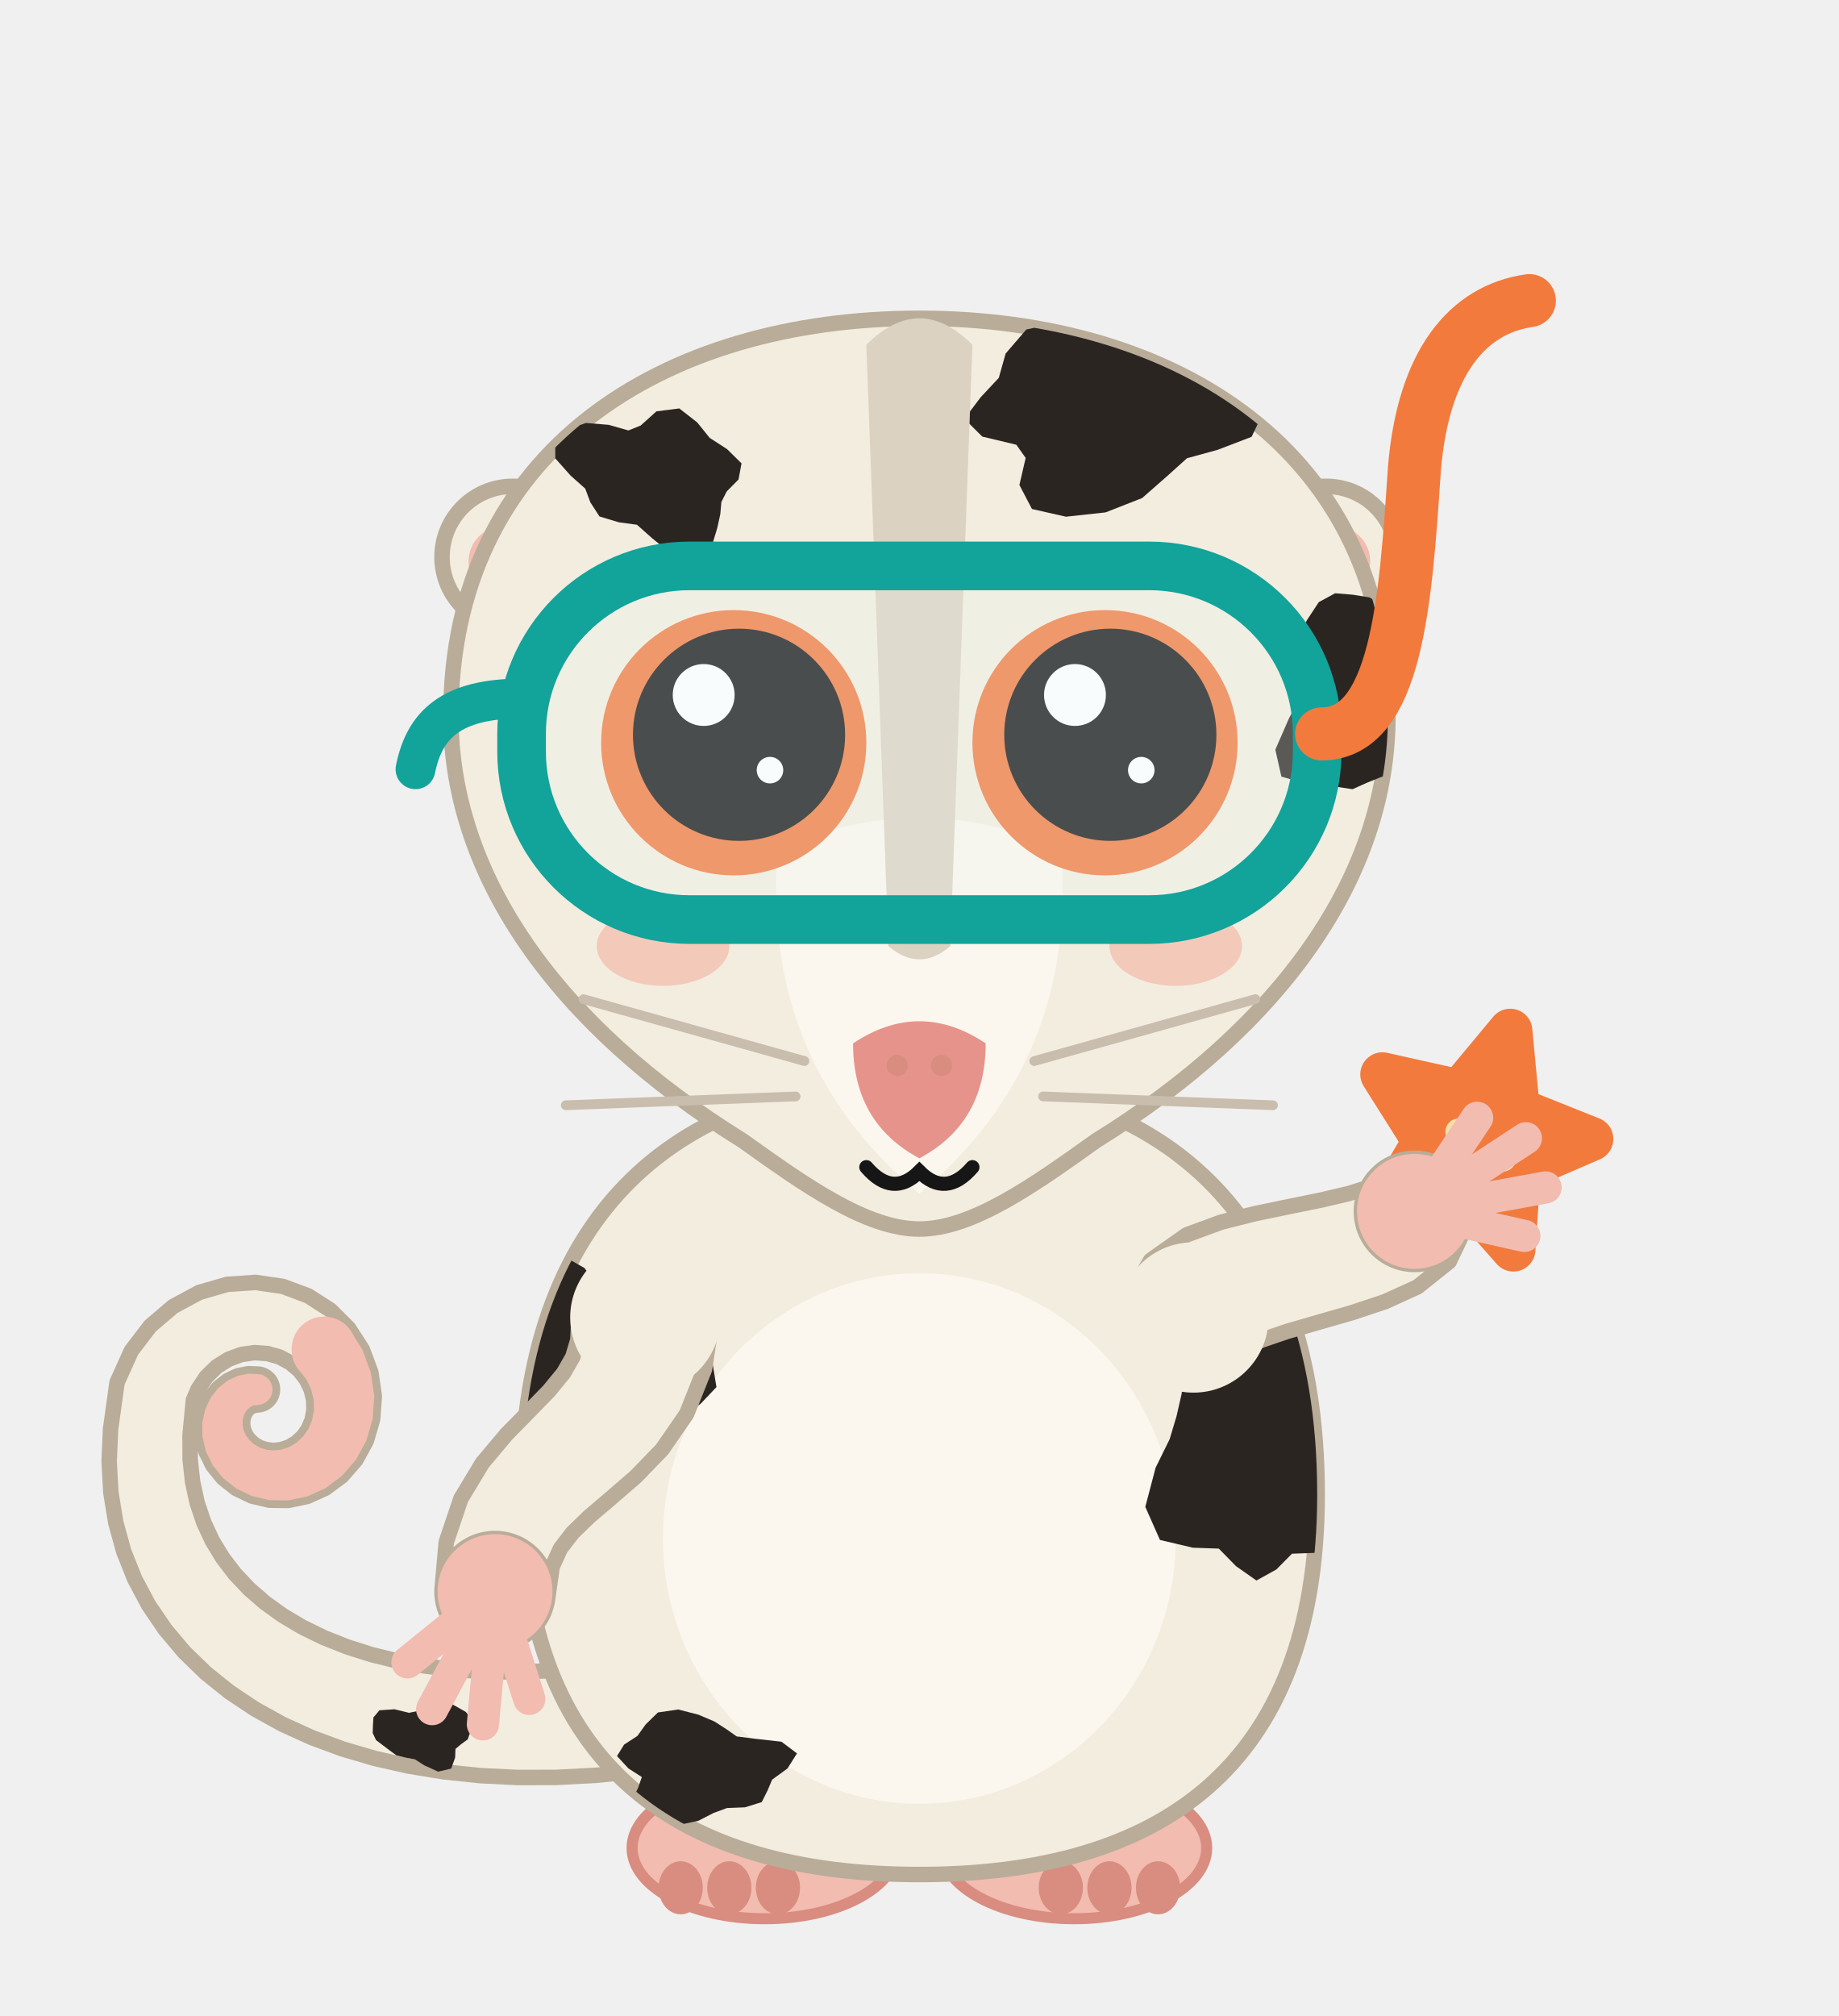
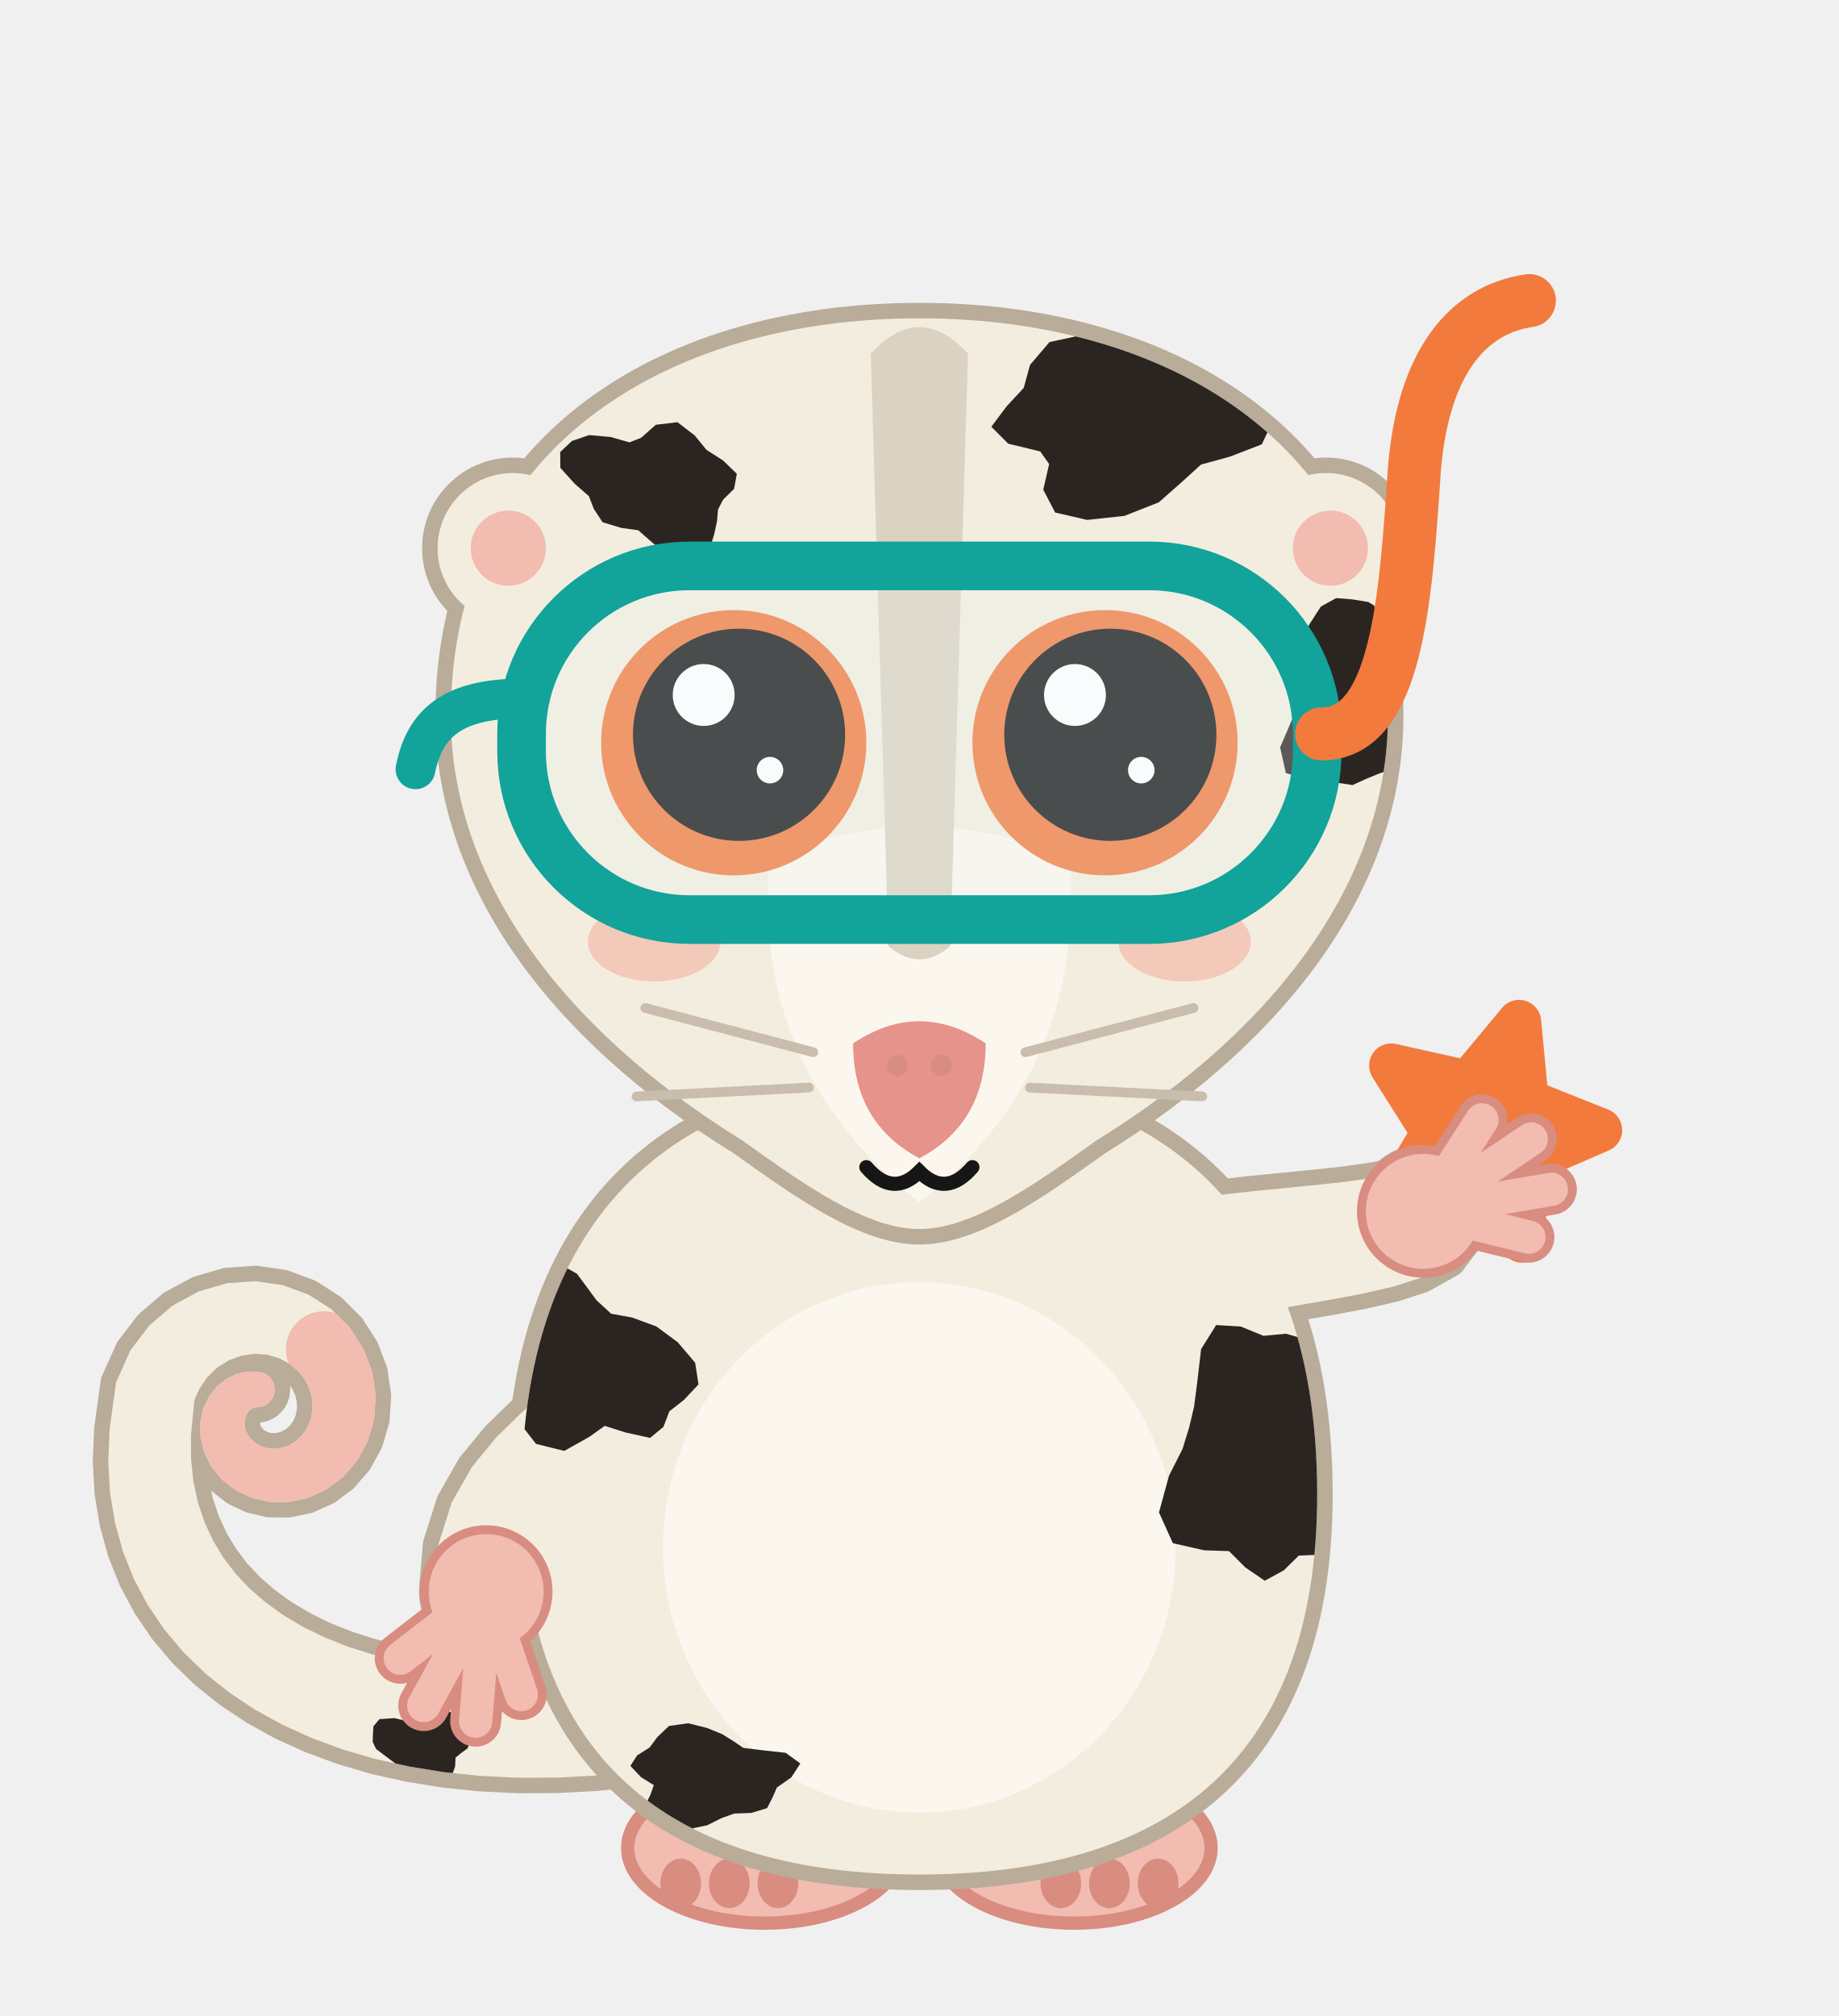
<svg xmlns="http://www.w3.org/2000/svg" viewBox="-8 -8 416 456" width="416" height="456">
-   <path d="M166.24 359.56L157.37 362.4L148.9 364.73L140.57 366.63L132.42 368.12L124.47 369.21L116.73 369.89L109.23 370.19L102 370.12L95.04 369.67L88.39 368.88L82.07 367.74L76.09 366.27L70.47 364.48L65.24 362.4L60.4 360.04L55.96 357.4L51.94 354.51L48.34 351.38L45.15 348L42.38 344.38L40.03 340.51L38.1 336.36L36.61 331.93L35.57 327.17L35.02 322.08L34.99 316.72L35.75 308.7L36.81 306.23L38.66 303.44L41 301.15L43.69 299.45L46.6 298.38L49.59 297.95L52.51 298.16L55.25 298.94L57.69 300.25L59.74 301.98L61.32 304.04L62.4 306.31L62.97 308.67L63.02 311.02L62.6 313.24L61.75 315.24L60.54 316.96L59.06 318.32L57.4 319.3L55.66 319.89L53.91 320.08L52.24 319.9L50.73 319.41L49.43 318.65L48.38 317.68L47.6 316.59L47.11 315.43L46.89 314.28L46.92 313.19L47.16 312.22L47.56 311.39L48.08 310.73L48.66 310.25L49.25 309.94L50.22 309.79L50.07 302.79L48.2 302.71L45.83 303.18L43.52 304.26L41.41 305.92L39.67 308.13L38.41 310.81L37.76 313.83L37.8 317.06L38.6 320.34L40.16 323.49L42.46 326.33L45.44 328.69L49 330.4L52.97 331.33L57.2 331.38L61.48 330.49L65.61 328.63L69.35 325.85L72.5 322.22L74.88 317.88L76.31 312.98L76.68 307.75L75.9 302.42L73.96 297.23L70.88 292.46L66.76 288.34L61.73 285.11L55.99 282.97L49.79 282.07L43.39 282.51L37.09 284.33L31.18 287.51L25.97 291.96L21.72 297.52L18.48 304.71L17.01 315.28L16.69 322.57L17.08 329.59L18.19 336.38L19.99 342.91L22.47 349.14L25.61 355.03L29.36 360.55L33.68 365.68L38.54 370.4L43.89 374.7L49.69 378.57L55.91 382.01L62.53 385.02L69.51 387.6L76.83 389.75L84.47 391.47L92.41 392.77L100.62 393.63L109.1 394.05L117.81 394.03L126.74 393.57L135.87 392.65L145.19 391.28L154.66 389.45L164.28 387.14L173.76 384.44ZM157 372a13 13 0 1 0 26 0a13 13 0 1 0 -26 0ZM46.65 306.29a3.5 3.5 0 1 0 7 0a3.5 3.5 0 1 0 -7 0Z" fill="#F3EDDF" stroke="#B9AC98" stroke-width="3.5" stroke-linejoin="round" />
-   <path d="M59.25 301.35L61.32 304.04L62.4 306.31L62.97 308.67L63.02 311.02L62.6 313.24L61.75 315.24L60.54 316.96L59.06 318.32L57.4 319.3L55.66 319.89L53.91 320.08L52.24 319.9L50.73 319.41L49.43 318.65L48.38 317.68L47.6 316.59L47.11 315.43L46.89 314.28L46.92 313.19L47.16 312.22L47.56 311.39L48.08 310.73L48.66 310.25L49.25 309.94L50.22 309.79L50.07 302.79L48.2 302.71L45.83 303.18L43.52 304.26L41.41 305.92L39.67 308.13L38.41 310.81L37.76 313.83L37.8 317.06L38.6 320.34L40.16 323.49L42.46 326.33L45.44 328.69L49 330.4L52.97 331.33L57.2 331.38L61.48 330.49L65.61 328.63L69.35 325.85L72.5 322.22L74.88 317.88L76.31 312.98L76.68 307.75L75.9 302.42L73.96 297.23L71.36 293.09ZM57.98 297.22a7.331 7.331 0 1 0 14.661 0a7.331 7.331 0 1 0 -14.661 0ZM46.65 306.29a3.5 3.5 0 1 0 7 0a3.5 3.5 0 1 0 -7 0Z" fill="#F2BCB0" />
-   <path d="M98.32 384L97.82 385.43L96.3 386.54L95.05 387.58L94.97 389.56L94.08 392.03L91.13 392.73L88 391.31L85.87 389.95L83.79 389.56L81.68 389.04L80.2 387.96L78.72 386.84L77.07 385.59L76.32 384L76.37 382.31L76.48 380.47L77.85 378.85L81.26 378.62L84.53 379.42L86.24 379.08L88 377.31L90.76 376.3L93.33 376.95L95.4 378.09L97.4 379.23L98.54 380.77L98.52 382.47Z" fill="#2B2522" transform="rotate(0 88 384)" />
-   <ellipse cx="165" cy="410" rx="30" ry="16" fill="#F2BCB0" stroke="#D98C80" stroke-width="2.5" />
-   <ellipse cx="146" cy="419" rx="5" ry="6" fill="#D98C80" />
-   <ellipse cx="157" cy="419" rx="5" ry="6" fill="#D98C80" />
-   <ellipse cx="168" cy="419" rx="5" ry="6" fill="#D98C80" />
-   <ellipse cx="235" cy="410" rx="30" ry="16" fill="#F2BCB0" stroke="#D98C80" stroke-width="2.5" />
-   <ellipse cx="232" cy="419" rx="5" ry="6" fill="#D98C80" />
-   <ellipse cx="243" cy="419" rx="5" ry="6" fill="#D98C80" />
-   <ellipse cx="254" cy="419" rx="5" ry="6" fill="#D98C80" />
+   <path d="M166.24 359.56L157.37 362.39L148.89 364.71L140.57 366.61L132.42 368.09L124.46 369.17L116.73 369.85L109.23 370.14L102 370.05L95.05 369.6L88.41 368.8L82.09 367.65L76.12 366.17L70.51 364.39L65.28 362.3L60.46 359.93L56.04 357.3L52.03 354.41L48.44 351.28L45.27 347.91L42.52 344.3L40.19 340.43L38.27 336.3L36.79 331.88L35.76 327.15L35.22 322.08L35.2 316.74L35.96 308.75L37 306.34L38.83 303.59L41.14 301.35L43.79 299.68L46.65 298.63L49.58 298.22L52.45 298.42L55.13 299.2L57.51 300.48L59.51 302.18L61.05 304.18L62.1 306.39L62.65 308.69L62.69 310.97L62.28 313.12L61.45 315.06L60.29 316.71L58.87 318.02L57.28 318.95L55.61 319.51L53.94 319.69L52.36 319.53L50.93 319.06L49.7 318.34L48.72 317.44L48 316.42L47.54 315.36L47.34 314.3L47.36 313.31L47.56 312.44L47.91 311.7L48.35 311.12L48.84 310.7L49.32 310.42L50.23 310.29L50.06 302.29L48.13 302.22L45.65 302.73L43.24 303.87L41.07 305.61L39.26 307.91L37.98 310.69L37.32 313.81L37.37 317.14L38.2 320.51L39.82 323.73L42.19 326.64L45.24 329.04L48.88 330.77L52.94 331.71L57.25 331.75L61.61 330.83L65.8 328.94L69.6 326.1L72.79 322.41L75.2 318L76.64 313.03L77 307.73L76.21 302.33L74.23 297.09L71.11 292.26L66.93 288.11L61.85 284.86L56.06 282.7L49.79 281.8L43.34 282.25L36.99 284.1L31.04 287.31L25.79 291.8L21.52 297.41L18.26 304.67L16.8 315.26L16.49 322.58L16.89 329.61L18.01 336.42L19.82 342.97L22.32 349.21L25.47 355.12L29.24 360.65L33.58 365.79L38.45 370.51L43.81 374.8L49.63 378.67L55.86 382.11L62.49 385.11L69.48 387.69L76.81 389.84L84.46 391.55L92.4 392.84L100.62 393.69L109.1 394.11L117.81 394.08L126.74 393.61L135.88 392.69L145.19 391.31L154.67 389.46L164.28 387.15L173.76 384.44Z" fill="#B9AC98" stroke="#B9AC98" stroke-width="7" stroke-linejoin="round" />
+   <path d="M157 372a13 13 0 1 0 26 0a13 13 0 1 0 -26 0Z" fill="#B9AC98" stroke="#B9AC98" stroke-width="7" stroke-linejoin="round" />
+   <path d="M46.15 306.29a4 4 0 1 0 8 0a4 4 0 1 0 -8 0Z" fill="#B9AC98" stroke="#B9AC98" stroke-width="7" stroke-linejoin="round" />
+   <path d="M166.24 359.56L157.37 362.39L148.89 364.71L140.57 366.61L132.42 368.09L124.46 369.17L116.73 369.85L109.23 370.14L102 370.05L95.05 369.6L88.41 368.8L82.09 367.65L76.12 366.17L70.51 364.39L65.28 362.3L60.46 359.93L56.04 357.3L52.03 354.41L48.44 351.28L45.27 347.91L42.52 344.3L40.19 340.43L38.27 336.3L36.79 331.88L35.76 327.15L35.22 322.08L35.2 316.74L35.96 308.75L37 306.34L38.83 303.59L41.14 301.35L43.79 299.68L46.65 298.63L49.58 298.22L52.45 298.42L55.13 299.2L57.51 300.48L59.51 302.18L61.05 304.18L62.1 306.39L62.65 308.69L62.69 310.97L62.28 313.12L61.45 315.06L60.29 316.71L58.87 318.02L57.28 318.95L55.61 319.51L53.94 319.69L52.36 319.53L50.93 319.06L49.7 318.34L48.72 317.44L48 316.42L47.54 315.36L47.34 314.3L47.36 313.31L47.56 312.44L47.91 311.7L48.35 311.12L48.84 310.7L49.32 310.42L50.23 310.29L50.06 302.29L48.13 302.22L45.65 302.73L43.24 303.87L41.07 305.61L39.26 307.91L37.98 310.69L37.32 313.81L37.37 317.14L38.2 320.51L39.82 323.73L42.19 326.64L45.24 329.04L48.88 330.77L52.94 331.71L57.25 331.75L61.61 330.83L65.8 328.94L69.6 326.1L72.79 322.41L75.2 318L76.64 313.03L77 307.73L76.21 302.33L74.23 297.09L71.11 292.26L66.93 288.11L61.85 284.86L56.06 282.7L49.79 281.8L43.34 282.25L36.99 284.1L31.04 287.31L25.79 291.8L21.52 297.41L18.26 304.67L16.8 315.26L16.49 322.58L16.89 329.61L18.01 336.42L19.82 342.97L22.32 349.21L25.47 355.12L29.24 360.65L33.58 365.79L38.45 370.51L43.81 374.8L49.63 378.67L55.86 382.11L62.49 385.11L69.48 387.69L76.81 389.84L84.46 391.55L92.4 392.84L100.62 393.69L109.1 394.11L117.81 394.08L126.74 393.61L135.88 392.69L145.19 391.31L154.67 389.46L164.28 387.15L173.76 384.44Z" fill="#F3EDDF" />
+   <path d="M157 372a13 13 0 1 0 26 0a13 13 0 1 0 -26 0Z" fill="#F3EDDF" />
+   <path d="M46.15 306.29a4 4 0 1 0 8 0a4 4 0 1 0 -8 0Z" fill="#F3EDDF" />
  <defs>
-     <clipPath id="b5">
+     <clipPath id="g11">
+       <path d="M166.24 359.56L157.37 362.39L148.89 364.71L140.57 366.61L132.42 368.09L124.46 369.17L116.73 369.85L109.23 370.14L102 370.05L95.05 369.6L88.41 368.8L82.09 367.65L76.12 366.17L70.51 364.39L65.28 362.3L60.46 359.93L56.04 357.3L52.03 354.41L48.44 351.28L45.27 347.91L42.52 344.3L40.19 340.43L38.27 336.3L36.79 331.88L35.76 327.15L35.22 322.08L35.2 316.74L35.96 308.75L37 306.34L38.83 303.59L41.14 301.35L43.79 299.68L46.65 298.63L49.58 298.22L52.45 298.42L55.13 299.2L57.51 300.48L59.51 302.18L61.05 304.18L62.1 306.39L62.65 308.69L62.69 310.97L62.28 313.12L61.45 315.06L60.29 316.71L58.87 318.02L57.28 318.95L55.61 319.51L53.94 319.69L52.36 319.53L50.93 319.06L49.7 318.34L48.72 317.44L48 316.42L47.54 315.36L47.34 314.3L47.36 313.31L47.56 312.44L47.91 311.7L48.35 311.12L48.84 310.7L49.32 310.42L50.23 310.29L50.06 302.29L48.13 302.22L45.65 302.73L43.24 303.87L41.07 305.61L39.26 307.91L37.98 310.69L37.32 313.81L37.37 317.14L38.2 320.51L39.82 323.73L42.19 326.64L45.24 329.04L48.88 330.77L52.94 331.71L57.25 331.75L61.61 330.83L65.8 328.94L69.6 326.1L72.79 322.41L75.2 318L76.64 313.03L77 307.73L76.21 302.33L74.23 297.09L71.11 292.26L66.93 288.11L61.85 284.86L56.06 282.7L49.79 281.8L43.34 282.25L36.99 284.1L31.04 287.31L25.79 291.8L21.52 297.41L18.26 304.67L16.8 315.26L16.49 322.58L16.89 329.61L18.01 336.42L19.82 342.97L22.32 349.21L25.47 355.12L29.24 360.65L33.58 365.79L38.45 370.51L43.81 374.8L49.63 378.67L55.86 382.11L62.49 385.11L69.48 387.69L76.81 389.84L84.46 391.55L92.4 392.84L100.62 393.69L109.1 394.11L117.81 394.08L126.74 393.61L135.88 392.69L145.19 391.31L154.67 389.46L164.28 387.15L173.76 384.44Z" />
+       <path d="M157 372a13 13 0 1 0 26 0a13 13 0 1 0 -26 0Z" />
+       <path d="M46.15 306.29a4 4 0 1 0 8 0a4 4 0 1 0 -8 0Z" />
+     </clipPath>
+   </defs>
+   <g clip-path="url(#g11)">
+     <path d="M58.18 302.09L60.17 304.66L61.14 306.67L61.65 308.76L61.7 310.82L61.34 312.77L60.62 314.51L59.59 316L58.33 317.17L56.93 318.02L55.47 318.52L54.02 318.69L52.65 318.57L51.42 318.19L50.37 317.6L49.54 316.86L48.92 316.04L48.53 315.18L48.34 314.35L48.32 313.58L48.44 312.91L48.66 312.36L48.93 311.94L49.21 311.63L49.46 311.41L50.25 311.29L50.04 301.29L47.98 301.23L45.28 301.8L42.67 303.05L40.32 304.95L38.39 307.44L37.01 310.42L36.32 313.76L36.39 317.31L37.28 320.89L39 324.31L41.52 327.38L44.75 329.91L48.58 331.73L52.86 332.71L57.39 332.75L61.95 331.77L66.34 329.78L70.3 326.81L73.63 322.96L76.13 318.35L77.63 313.18L78 307.66L77.17 302.05L75.11 296.61L72.43 292.35ZM56.68 297.22a8.63 8.63 0 1 0 17.26 0a8.63 8.63 0 1 0 -17.26 0ZM45.15 306.29a5 5 0 1 0 10 0a5 5 0 1 0 -10 0Z" fill="#F2BCB0" />
+     <path d="M98.32 386L97.82 387.43L96.3 388.54L95.05 389.58L94.97 391.56L94.08 394.03L91.13 394.73L88 393.31L85.87 391.95L83.79 391.56L81.68 391.04L80.2 389.96L78.72 388.84L77.07 387.59L76.32 386L76.37 384.31L76.48 382.47L77.85 380.85L81.26 380.62L84.53 381.42L86.24 381.08L88 379.31L90.76 378.3L93.33 378.95L95.4 380.09L97.4 381.23L98.54 382.77L98.52 384.47Z" fill="#2B2522" transform="rotate(0 88 386)" />
+   </g>
+   <ellipse cx="165" cy="410" rx="31" ry="17" fill="#F2BCB0" stroke="#D98C80" stroke-width="3" />
+   <ellipse cx="146" cy="418" rx="4.6" ry="5.6" fill="#D98C80" />
+   <ellipse cx="157" cy="418" rx="4.6" ry="5.6" fill="#D98C80" />
+   <ellipse cx="168" cy="418" rx="4.6" ry="5.6" fill="#D98C80" />
+   <ellipse cx="235" cy="410" rx="31" ry="17" fill="#F2BCB0" stroke="#D98C80" stroke-width="3" />
+   <ellipse cx="232" cy="418" rx="4.6" ry="5.6" fill="#D98C80" />
+   <ellipse cx="243" cy="418" rx="4.6" ry="5.6" fill="#D98C80" />
+   <ellipse cx="254" cy="418" rx="4.6" ry="5.6" fill="#D98C80" />
+   <path d="M110 330C110 262 150 236 200 236C250 236 290 262 290 330C290 392 254 416 200 416C146 416 110 392 110 330Z" fill="#B9AC98" stroke="#B9AC98" stroke-width="7" stroke-linejoin="round" />
+   <path d="M131.09 280.4L130.75 286.92L129.68 290.73L127.73 294.35L124.7 298.16L120.59 302.24L115.6 306.63L110.04 311.49L104.3 317.08L98.8 323.77L94.18 331.86L91.17 341.38L90.37 350.75L113.63 353.25L114.56 346.5L116.34 342.33L118.95 338.67L122.52 335.07L127.06 331.35L132.4 327.37L138.31 322.93L144.49 317.69L150.52 311.21L155.81 303.08L159.52 293.21L160.91 283.6Z" fill="#B9AC98" stroke="#B9AC98" stroke-width="7" stroke-linejoin="round" />
+   <path d="M131 282a15 15 0 1 0 30 0a15 15 0 1 0 -30 0Z" fill="#B9AC98" stroke="#B9AC98" stroke-width="7" stroke-linejoin="round" />
+   <path d="M90.3 352a11.7 11.7 0 1 0 23.4 0a11.7 11.7 0 1 0 -23.4 0Z" fill="#B9AC98" stroke="#B9AC98" stroke-width="7" stroke-linejoin="round" />
+   <path d="M266.63 290.09L264.14 291.84L263.28 292.21L266.51 291.07L271.88 289.78L278.51 288.5L285.8 287.23L293.29 285.93L300.59 284.55L307.39 282.97L313.65 280.95L320.11 277.35L323.85 272.31L304.15 259.69L305.53 258.34L305.46 257.86L301.86 258.53L296.3 259.31L289.57 260.05L282.2 260.77L274.63 261.52L267.23 262.37L260.24 263.43L253.61 264.97L246.22 268.47L241.37 273.91Z" fill="#B9AC98" stroke="#B9AC98" stroke-width="7" stroke-linejoin="round" />
+   <path d="M239 282a15 15 0 1 0 30 0a15 15 0 1 0 -30 0Z" fill="#B9AC98" stroke="#B9AC98" stroke-width="7" stroke-linejoin="round" />
+   <path d="M302.3 266a11.7 11.7 0 1 0 23.4 0a11.7 11.7 0 1 0 -23.4 0Z" fill="#B9AC98" stroke="#B9AC98" stroke-width="7" stroke-linejoin="round" />
+   <path d="M110 330C110 262 150 236 200 236C250 236 290 262 290 330C290 392 254 416 200 416C146 416 110 392 110 330Z" fill="#F3EDDF" />
+   <path d="M131.09 280.4L130.75 286.92L129.68 290.73L127.73 294.35L124.7 298.16L120.59 302.24L115.6 306.63L110.04 311.49L104.3 317.08L98.8 323.77L94.18 331.86L91.17 341.38L90.37 350.75L113.63 353.25L114.56 346.5L116.34 342.33L118.95 338.67L122.52 335.07L127.06 331.35L132.4 327.37L138.31 322.93L144.49 317.69L150.52 311.21L155.81 303.08L159.52 293.21L160.91 283.6Z" fill="#F3EDDF" />
+   <path d="M131 282a15 15 0 1 0 30 0a15 15 0 1 0 -30 0Z" fill="#F3EDDF" />
+   <path d="M90.3 352a11.7 11.7 0 1 0 23.4 0a11.7 11.7 0 1 0 -23.4 0Z" fill="#F3EDDF" />
+   <path d="M266.63 290.09L264.14 291.84L263.28 292.21L266.51 291.07L271.88 289.78L278.51 288.5L285.8 287.23L293.29 285.93L300.59 284.55L307.39 282.97L313.65 280.95L320.11 277.35L323.85 272.31L304.15 259.69L305.53 258.34L305.46 257.86L301.86 258.53L296.3 259.31L289.57 260.05L282.2 260.77L274.63 261.52L267.23 262.37L260.24 263.43L253.61 264.97L246.22 268.47L241.37 273.91Z" fill="#F3EDDF" />
+   <path d="M239 282a15 15 0 1 0 30 0a15 15 0 1 0 -30 0Z" fill="#F3EDDF" />
+   <path d="M302.3 266a11.7 11.7 0 1 0 23.4 0a11.7 11.7 0 1 0 -23.4 0Z" fill="#F3EDDF" />
+   <defs>
+     <clipPath id="p12">
      <path d="M110 330C110 262 150 236 200 236C250 236 290 262 290 330C290 392 254 416 200 416C146 416 110 392 110 330Z" />
    </clipPath>
  </defs>
-   <path d="M110 330C110 262 150 236 200 236C250 236 290 262 290 330C290 392 254 416 200 416C146 416 110 392 110 330Z" fill="#F3EDDF" stroke="#B9AC98" stroke-width="3.5" stroke-linejoin="round" />
-   <ellipse cx="200" cy="340" rx="58" ry="60" fill="#FBF7EE" />
-   <g clip-path="url(#b5)">
-     <path d="M150.32 300L150.96 303.94L149.48 307.83L143.52 309.67L138.39 310.75L136.41 314.97L132.86 320.81L126 322.73L119.37 320.1L114.6 316.39L111.23 312.82L109.19 309.28L106.35 306.55L101.32 303.9L98.32 300L100.27 295.93L102.63 292.21L102.86 287.23L105.97 282.61L113.85 282.53L121.29 285.71L126 286.73L130.94 285L137.16 283.96L143.65 284.68L149.85 286.84L153.2 290.93L152.01 295.89Z" fill="#2B2522" transform="rotate(30 126 300)" />
-     <path d="M297.1 320L300.24 327.55L299.42 335.38L296.2 341.97L291.01 345.66L284.89 345.18L280.1 344.52L276 347.42L271.13 349.09L267.14 345.09L264 340.51L258.26 339.29L251.23 336.27L249.26 328.32L253.1 320L257.35 314.19L259.78 309.35L261.8 304.56L263.58 298.75L265.8 291.12L270.31 286.03L276 287.42L280.92 290.59L286.23 291.03L291.44 293.6L292.66 301.88L290.87 310.24L292.15 314.97Z" fill="#2B2522" transform="rotate(-10 276 320)" />
-     <path d="M170.17 392L166.69 394.54L165.64 397.02L164.34 399.62L160.53 400.8L156.47 400.96L153.45 402.07L150 403.84L145.62 404.78L140.77 404.78L136.22 403.52L134.52 400.23L136.37 396.38L137.21 393.95L134.17 392L131.59 389.2L133.2 386.61L136.2 384.66L138.08 382.04L140.85 379.34L145.44 378.67L150 379.84L153.63 381.38L156.39 383.16L158.66 384.76L162.66 385.27L168.8 385.96L172.31 388.6Z" fill="#2B2522" transform="rotate(0 150 392)" />
+   <g clip-path="url(#p12)">
+     <ellipse cx="200" cy="342" rx="58" ry="60" fill="#FBF7EE" />
+     <path d="M146.45 300L147.04 303.73L145.68 307.39L140.17 309.13L135.43 310.16L133.61 314.14L130.33 319.65L124 321.47L117.88 318.98L113.47 315.48L110.37 312.11L108.48 308.77L105.86 306.19L101.22 303.68L98.45 300L100.25 296.16L102.43 292.64L102.64 287.94L105.51 283.57L112.79 283.51L119.65 286.5L124 287.47L128.56 285.84L134.3 284.85L140.29 285.53L146.01 287.57L149.11 291.43L148.01 296.12Z" fill="#2B2522" transform="rotate(30 124 300)" />
+     <path d="M298.14 322L301.14 329.04L300.36 336.36L297.28 342.51L292.33 345.95L286.49 345.5L281.92 344.89L278 347.59L273.35 349.15L269.54 345.42L266.55 341.15L261.07 340L254.35 337.18L252.47 329.77L256.14 322L260.2 316.58L262.52 312.06L264.45 307.59L266.14 302.17L268.27 295.05L272.57 290.29L278 291.59L282.7 294.55L287.76 294.96L292.74 297.36L293.91 305.09L292.19 312.89L293.42 317.31Z" fill="#2B2522" transform="rotate(-10 278 322)" />
+     <path d="M171.05 394L167.76 396.33L166.77 398.6L165.54 400.99L161.95 402.07L158.11 402.21L155.26 403.23L152 404.86L147.87 405.72L143.28 405.72L138.98 404.56L137.38 401.55L139.13 398.01L139.92 395.78L137.05 394L134.62 391.43L136.14 389.06L138.96 387.27L140.75 384.87L143.36 382.39L147.69 381.78L152 382.86L155.43 384.27L158.03 385.9L160.18 387.36L163.96 387.83L169.76 388.47L173.07 390.89Z" fill="#2B2522" transform="rotate(0 152 394)" />
  </g>
-   <path d="M123.09 288.32L122.72 295.14L121.59 298.93L119.5 302.58L116.2 306.6L111.77 311.15L106.57 316.45L101.14 322.91L96.27 330.98L92.96 340.81L92.08 350.65L115.92 353.35L116.94 346.32L118.8 342.26L121.55 338.68L125.37 334.98L130.23 330.85L135.86 325.98L141.81 319.83L147.34 311.82L151.37 301.73L152.91 291.68ZM123 290a15 15 0 1 0 30 0a15 15 0 1 0 -30 0ZM92 352a12 12 0 1 0 24 0a12 12 0 1 0 -24 0Z" fill="#F3EDDF" stroke="#B9AC98" stroke-width="3.5" stroke-linejoin="round" />
-   <circle cx="138" cy="290" r="17" fill="#F3EDDF" />
-   <circle cx="104" cy="352" r="13" fill="#F2BCB0" />
-   <path d="M105.58 356.95L111.74 376.28" stroke="#F2BCB0" stroke-width="7.28" stroke-linecap="round" />
-   <path d="M103.53 357.18L101.25 382.03" stroke="#F2BCB0" stroke-width="7.28" stroke-linecap="round" />
-   <path d="M101.55 356.58L89.77 378.59" stroke="#F2BCB0" stroke-width="7.28" stroke-linecap="round" />
-   <path d="M99.95 355.27L84.18 368.01" stroke="#F2BCB0" stroke-width="7.28" stroke-linecap="round" />
-   <g transform="rotate(0 200 165)">
+   <g>
+     <path d="M94 154C94 94 142 64 200 64C258 64 306 94 306 154C306 190 282 224 240 250C226 260 212 270 200 270C188 270 174 260 160 250C118 224 94 190 94 154Z" fill="#B9AC98" stroke="#B9AC98" stroke-width="7" stroke-linejoin="round" />
+     <path d="M91 116a17 17 0 1 0 34 0a17 17 0 1 0 -34 0Z" fill="#B9AC98" stroke="#B9AC98" stroke-width="7" stroke-linejoin="round" />
+     <path d="M275 116a17 17 0 1 0 34 0a17 17 0 1 0 -34 0Z" fill="#B9AC98" stroke="#B9AC98" stroke-width="7" stroke-linejoin="round" />
+     <path d="M94 154C94 94 142 64 200 64C258 64 306 94 306 154C306 190 282 224 240 250C226 260 212 270 200 270C188 270 174 260 160 250C118 224 94 190 94 154Z" fill="#F3EDDF" />
+     <path d="M91 116a17 17 0 1 0 34 0a17 17 0 1 0 -34 0Z" fill="#F3EDDF" />
+     <path d="M275 116a17 17 0 1 0 34 0a17 17 0 1 0 -34 0Z" fill="#F3EDDF" />
+     <circle cx="107" cy="116" r="8.5" fill="#F2BCB0" />
+     <circle cx="293" cy="116" r="8.5" fill="#F2BCB0" />
    <defs>
-       <clipPath id="h6">
+       <clipPath id="h14">
        <path d="M94 154C94 94 142 64 200 64C258 64 306 94 306 154C306 190 282 224 240 250C226 260 212 270 200 270C188 270 174 260 160 250C118 224 94 190 94 154Z" />
      </clipPath>
    </defs>
-     <circle cx="108" cy="118" r="16" fill="#F3EDDF" stroke="#B9AC98" stroke-width="3.5" stroke-linejoin="round" />
-     <circle cx="106" cy="119" r="8" fill="#F2BCB0" />
-     <circle cx="292" cy="118" r="16" fill="#F3EDDF" stroke="#B9AC98" stroke-width="3.5" stroke-linejoin="round" />
-     <circle cx="294" cy="119" r="8" fill="#F2BCB0" />
-     <path d="M94 154C94 94 142 64 200 64C258 64 306 94 306 154C306 190 282 224 240 250C226 260 212 270 200 270C188 270 174 260 160 250C118 224 94 190 94 154Z" fill="#F3EDDF" stroke="#B9AC98" stroke-width="3.5" stroke-linejoin="round" />
-     <g clip-path="url(#h6)">
-       <path d="M281.52 84L276.69 88.12L276.28 92.58L273.11 96.72L264.99 98L257.8 98.42L252.73 101.35L246 105.12L237.24 106.57L228.27 105.66L221.11 102.36L219.46 96.45L222.12 90.76L220.67 87.4L213.52 84L210.4 79.22L215.02 75.22L219.94 71.78L222.59 66.73L228.3 62.38L237.6 62.35L246 65.12L252.37 67.57L257.77 69.62L263.51 71.08L272.62 71.51L283.39 73.41L286.97 78.5Z" fill="#2B2522" transform="rotate(-12 246 84)" />
-       <path d="M156.18 100L156.9 102.7L157.32 105.84L157.54 109.79L155.82 113.89L150.47 115.22L144.26 113.07L140 111.38L136 112.26L131.39 112.52L128.35 110.22L126.2 107.7L122.05 106.05L117.5 103.59L116.18 100L117.9 96.47L121.29 93.69L126.27 92.33L130.88 92L133.12 89.99L135.36 85.77L140 83.38L144.9 84.97L148.74 87.29L153.29 88.33L157.48 90.24L158.09 93.9L156.5 97.36Z" fill="#2B2522" transform="rotate(20 140 100)" />
-       <path d="M317.99 150L316.3 155.74L313.06 159.97L310.55 163.76L307.65 166.64L304.25 167.84L301.17 169.09L298 170.51L294.68 170.01L291.4 168.84L286.92 169.1L281.9 167.66L280.53 161.57L283.6 154.52L285.99 150L285.1 145.95L284.23 140.88L285.53 136.32L287.7 132.24L290.36 128.2L294.05 126.19L298 126.51L301.8 127.12L305.29 129.19L306.87 134.7L306.92 140.22L309.36 142.48L314.8 144.73Z" fill="#2B2522" transform="rotate(0 298 150)" />
+     <g clip-path="url(#h14)">
+       <path d="M283.43 86L278.89 89.91L278.5 94.15L275.51 98.08L267.87 99.3L261.11 99.69L256.34 102.48L250 106.06L241.76 107.44L233.31 106.58L226.58 103.44L225.02 97.83L227.53 92.43L226.16 89.23L219.43 86L216.49 81.46L220.84 77.66L225.48 74.39L227.97 69.59L233.34 65.46L242.09 65.43L250 68.06L256 70.4L261.08 72.34L266.48 73.73L275.06 74.14L285.19 75.94L288.56 80.77Z" fill="#2B2522" transform="rotate(-12 250 86)" />
+       <path d="M155.37 102L156.05 104.51L156.46 107.42L156.66 111.09L155.03 114.9L149.95 116.13L144.05 114.14L140 112.57L136.2 113.39L131.82 113.63L128.93 111.49L126.89 109.15L122.95 107.62L118.63 105.34L117.37 102L119.01 98.72L122.22 96.14L126.95 94.88L131.34 94.57L133.46 92.71L135.59 88.79L140 86.57L144.66 88.04L148.3 90.2L152.63 91.17L156.6 92.94L157.19 96.34L155.67 99.55Z" fill="#2B2522" transform="rotate(20 140 102)" />
+       <path d="M316.74 150L315.16 155.48L312.12 159.52L309.76 163.13L307.05 165.88L303.86 167.03L300.97 168.22L298 169.58L294.89 169.1L291.82 167.98L287.61 168.23L282.9 166.85L281.62 161.04L284.5 154.31L286.74 150L285.91 146.14L285.09 141.3L286.31 136.94L288.34 133.05L290.84 129.19L294.3 127.28L298 127.58L301.56 128.16L304.83 130.14L306.32 135.4L306.36 140.67L308.65 142.82L313.75 144.97Z" fill="#2B2522" transform="rotate(0 298 150)" />
    </g>
-     <path d="M168 184Q200 170 232 184Q236 232 200 262Q164 232 168 184Z" fill="#FBF7EE" />
-     <path d="M188 70Q200 58 212 70L207 206Q200 212 193 206Z" fill="#DCD2C2" />
+     <path d="M166 186Q200 172 234 186Q238 234 200 264Q162 234 166 186Z" fill="#FBF7EE" />
+     <path d="M189 72Q200 60 211 72L207 206Q200 212 193 206Z" fill="#DCD2C2" />
    <path d="M185 228Q200 218 215 228Q215 246 200 254Q185 246 185 228Z" fill="#E6938B" />
    <circle cx="195" cy="233" r="2.4" fill="#D98C80" />
    <circle cx="205" cy="233" r="2.4" fill="#D98C80" />
    <path d="M188 256Q194 263 200 257Q206 263 212 256" fill="none" stroke="#161616" stroke-width="3.2" stroke-linecap="round" />
-     <path d="M174 232L124 218M172 240L120 242" fill="none" stroke="#C9BDAD" stroke-width="2.2" stroke-linecap="round" />
-     <path d="M226 232L276 218M228 240L280 242" fill="none" stroke="#C9BDAD" stroke-width="2.2" stroke-linecap="round" />
-     <ellipse cx="142" cy="206" rx="15" ry="9" fill="#F3A694" opacity="0.5" />
-     <ellipse cx="258" cy="206" rx="15" ry="9" fill="#F3A694" opacity="0.5" />
+     <path d="M176 230L138 220M175 238L136 240" fill="none" stroke="#C9BDAD" stroke-width="2.2" stroke-linecap="round" />
+     <path d="M224 230L262 220M225 238L264 240" fill="none" stroke="#C9BDAD" stroke-width="2.2" stroke-linecap="round" />
+     <ellipse cx="140" cy="205" rx="15" ry="9" fill="#F3A694" opacity="0.5" />
+     <ellipse cx="260" cy="205" rx="15" ry="9" fill="#F3A694" opacity="0.5" />
    <circle cx="158" cy="160" r="30" fill="#F27A3D" />
    <circle cx="159.2" cy="158.2" r="24" fill="#161616" />
    <circle cx="151.2" cy="149.2" r="7" fill="#FFFFFF" />
    <circle cx="166.2" cy="166.2" r="3" fill="#FFFFFF" />
    <circle cx="242" cy="160" r="30" fill="#F27A3D" />
    <circle cx="243.2" cy="158.2" r="24" fill="#161616" />
    <circle cx="235.2" cy="149.2" r="7" fill="#FFFFFF" />
    <circle cx="250.2" cy="166.2" r="3" fill="#FFFFFF" />
  </g>
  <rect x="110" y="120" width="180" height="80" rx="38" fill="#E6F5F3" opacity="0.25" />
  <rect x="110" y="120" width="180" height="80" rx="38" fill="none" stroke="#12A39A" stroke-width="11" />
  <path d="M291 158C308 158 310 128 312 98C314 74 324 62 338 60" fill="none" stroke="#F27A3D" stroke-width="12" stroke-linecap="round" />
  <path d="M110 150C94 150 88 156 86 166" fill="none" stroke="#12A39A" stroke-width="9" stroke-linecap="round" />
-   <path d="M333.68 225.16L335.37 242.99L352 249.63L335.56 256.74L334.38 274.61L322.54 261.18L305.18 265.58L314.3 250.17L304.75 235.02L322.23 238.92Z" fill="#F27A3D" stroke="#F27A3D" stroke-width="10" stroke-linejoin="round" />
-   <circle cx="322" cy="248" r="3" fill="#F7DFA8" />
-   <circle cx="332" cy="254" r="3" fill="#F7DFA8" />
-   <circle cx="326" cy="259" r="2.5" fill="#F7DFA8" />
-   <path d="M275.79 295.91L274.47 296.41L273.9 296.79L277.35 295.14L283.16 293.16L290.23 291.11L297.81 288.93L305.36 286.42L312.67 283.1L319.86 277.36L323.03 270.73L300.97 261.27L301.34 261.17L300.93 260.8L297.04 262L290.99 263.42L283.77 264.89L276.04 266.49L268.25 268.45L260.5 271.3L252.33 277.06L248.21 284.09ZM247 290a15 15 0 1 0 30 0a15 15 0 1 0 -30 0ZM300 266a12 12 0 1 0 24 0a12 12 0 1 0 -24 0Z" fill="#F3EDDF" stroke="#B9AC98" stroke-width="3.5" stroke-linejoin="round" />
-   <circle cx="262" cy="290" r="17" fill="#F3EDDF" />
-   <circle cx="312" cy="266" r="13" fill="#F2BCB0" />
-   <path d="M314.89 261.68L326.18 244.83" stroke="#F2BCB0" stroke-width="7.28" stroke-linecap="round" />
-   <path d="M316.35 263.15L337.22 249.46" stroke="#F2BCB0" stroke-width="7.28" stroke-linecap="round" />
-   <path d="M317.12 265.07L341.67 260.59" stroke="#F2BCB0" stroke-width="7.28" stroke-linecap="round" />
-   <path d="M317.08 267.13L336.87 271.55" stroke="#F2BCB0" stroke-width="7.28" stroke-linecap="round" />
+   <path d="M335.68 223.16L337.37 240.99L354 247.63L337.56 254.74L336.38 272.61L324.54 259.18L307.18 263.58L316.3 248.17L306.75 233.02L324.23 236.92Z" fill="#F27A3D" stroke="#F27A3D" stroke-width="10" stroke-linejoin="round" />
+   <circle cx="324" cy="246" r="3" fill="#F7DFA8" />
+   <circle cx="334" cy="252" r="3" fill="#F7DFA8" />
+   <circle cx="328" cy="257" r="2.5" fill="#F7DFA8" />
+   <path d="M103.68 356.92L109.94 375.28M101.58 357.18L99.61 381.3M99.5 356.56L87.87 377.77M97.89 355.19L82.56 367.07" stroke="#D98C80" stroke-width="11.54" stroke-linecap="round" fill="none" />
+   <circle cx="102" cy="352" r="15" fill="#D98C80" />
+   <path d="M103.68 356.92L109.94 375.28M101.58 357.18L99.61 381.3M99.5 356.56L87.87 377.77M97.89 355.19L82.56 367.07" stroke="#F2BCB0" stroke-width="7.54" stroke-linecap="round" fill="none" />
+   <circle cx="102" cy="352" r="13" fill="#F2BCB0" />
+   <path d="M316.81 261.62L327.28 245.3M318.32 263.1L338.42 249.63M319.12 265.12L342.97 261.01M319.05 267.23L337.89 271.83" stroke="#D98C80" stroke-width="11.54" stroke-linecap="round" fill="none" />
+   <circle cx="314" cy="266" r="15" fill="#D98C80" />
+   <path d="M316.81 261.62L327.28 245.3M318.32 263.1L338.42 249.63M319.12 265.12L342.97 261.01M319.05 267.23L337.89 271.83" stroke="#F2BCB0" stroke-width="7.54" stroke-linecap="round" fill="none" />
+   <circle cx="314" cy="266" r="13" fill="#F2BCB0" />
</svg>
